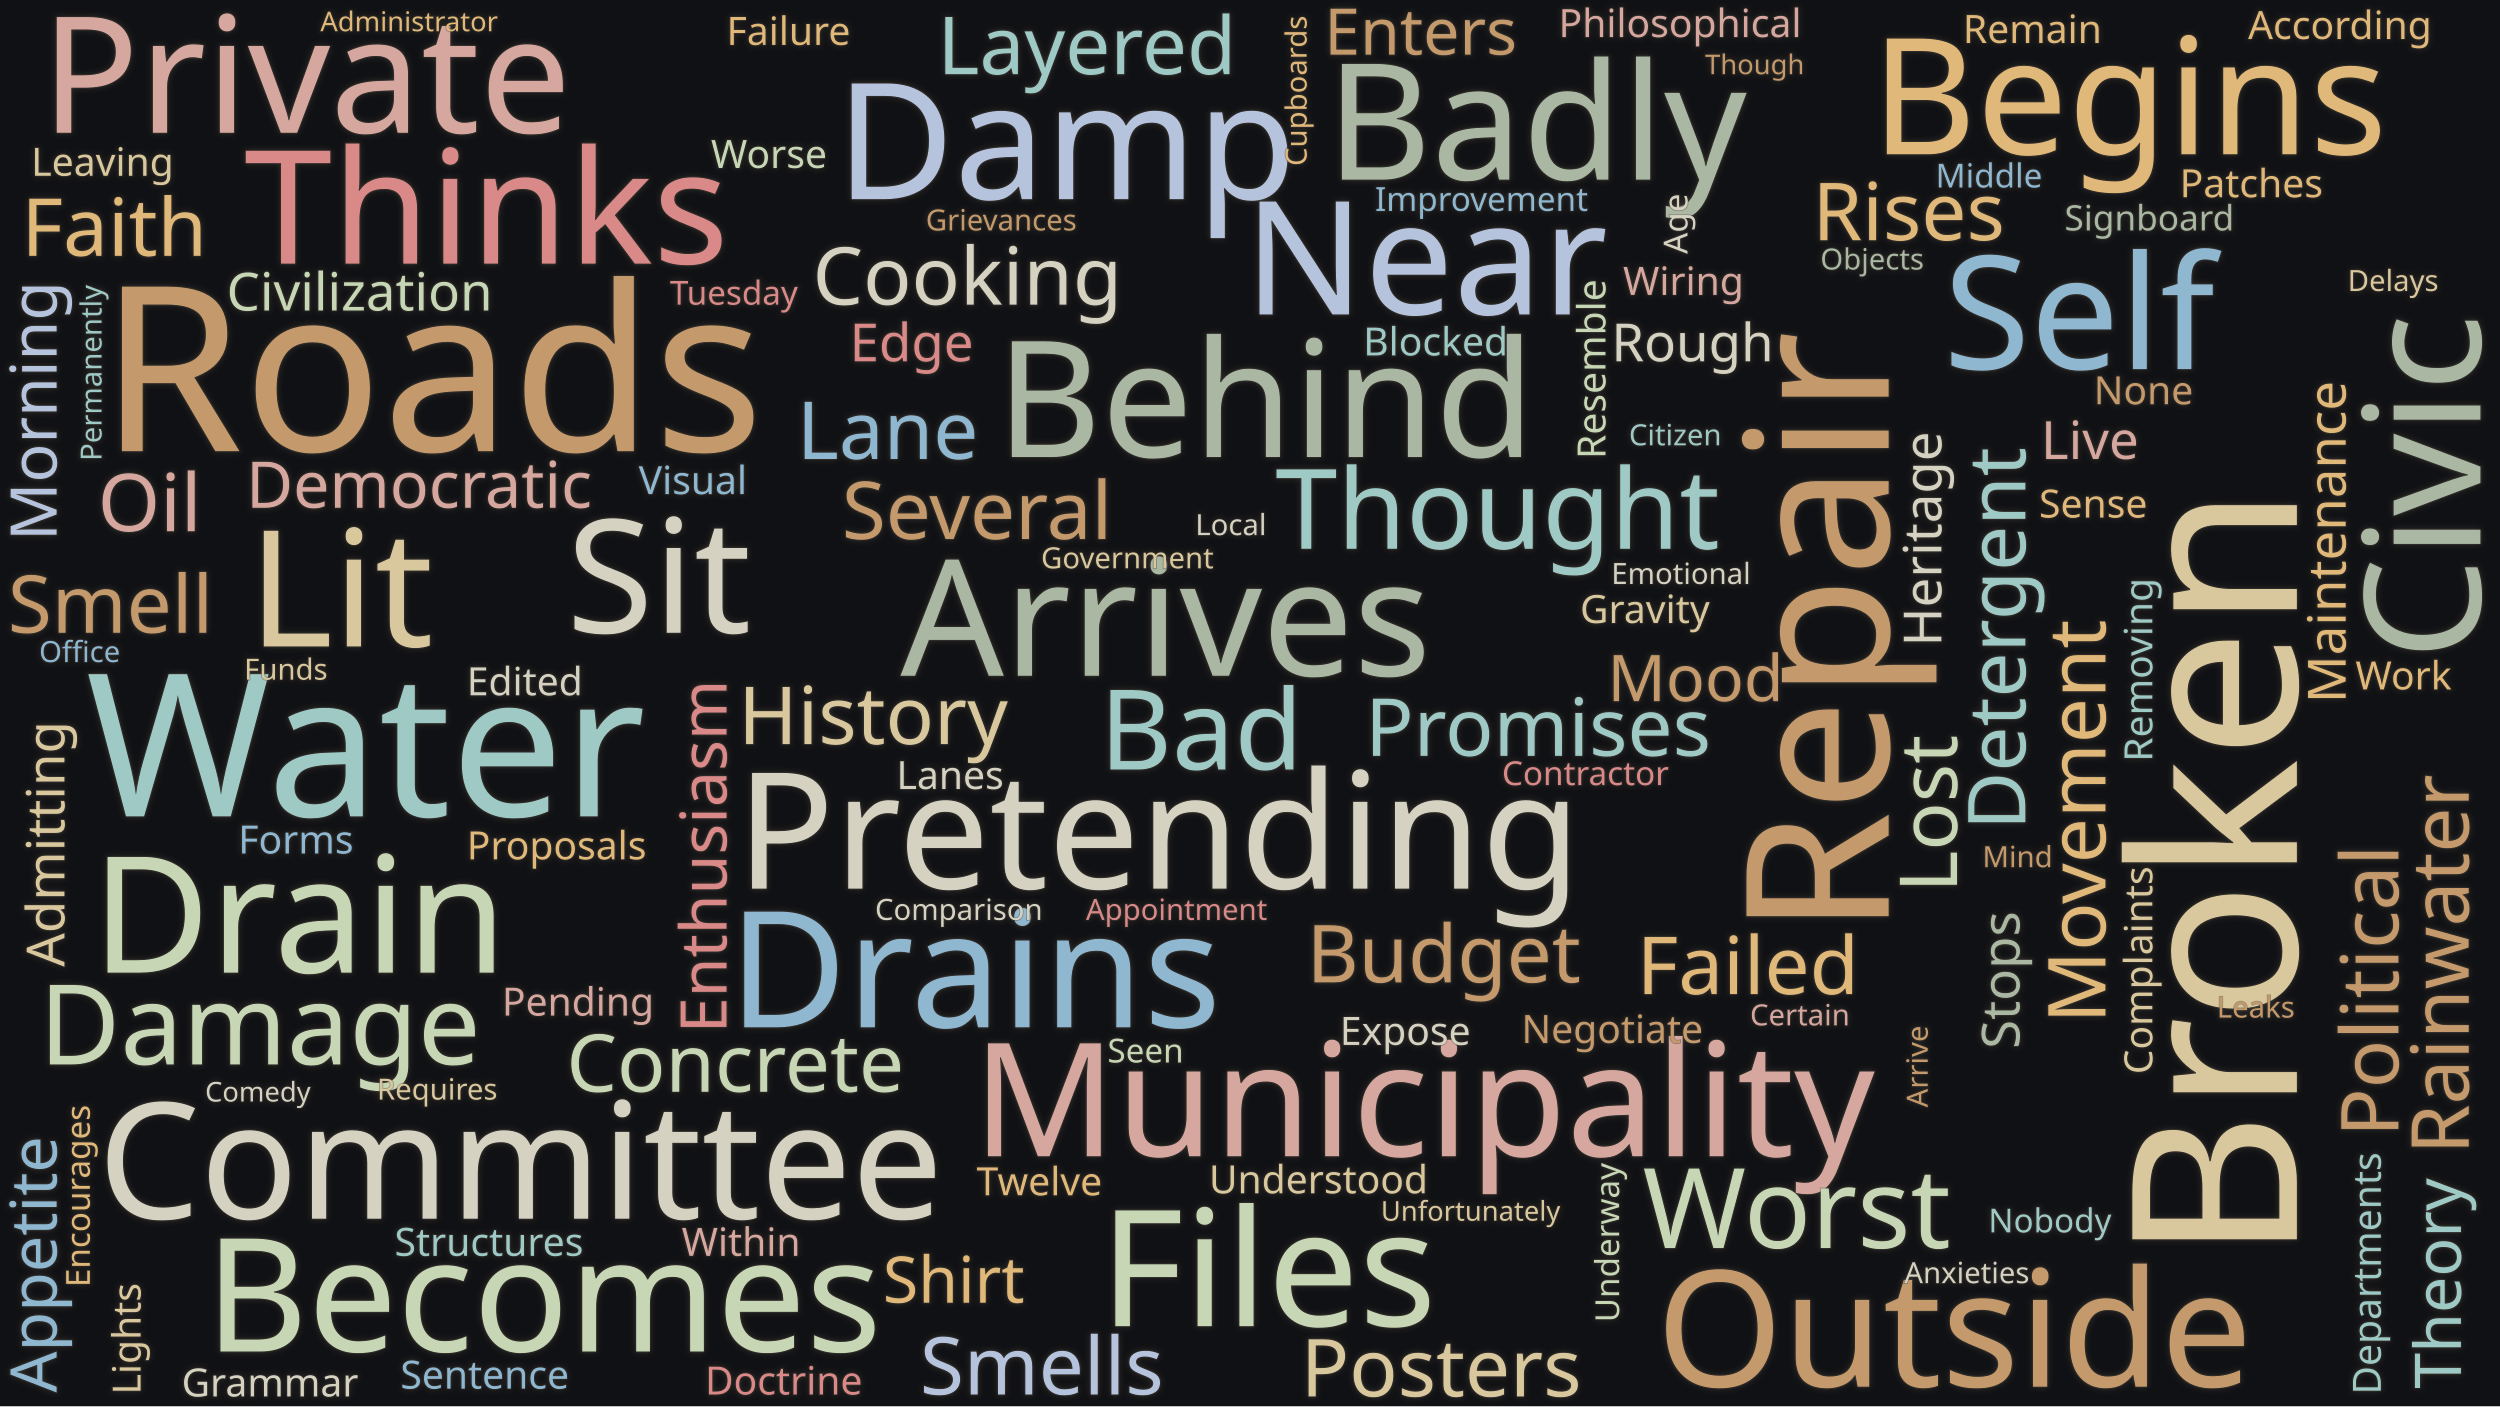
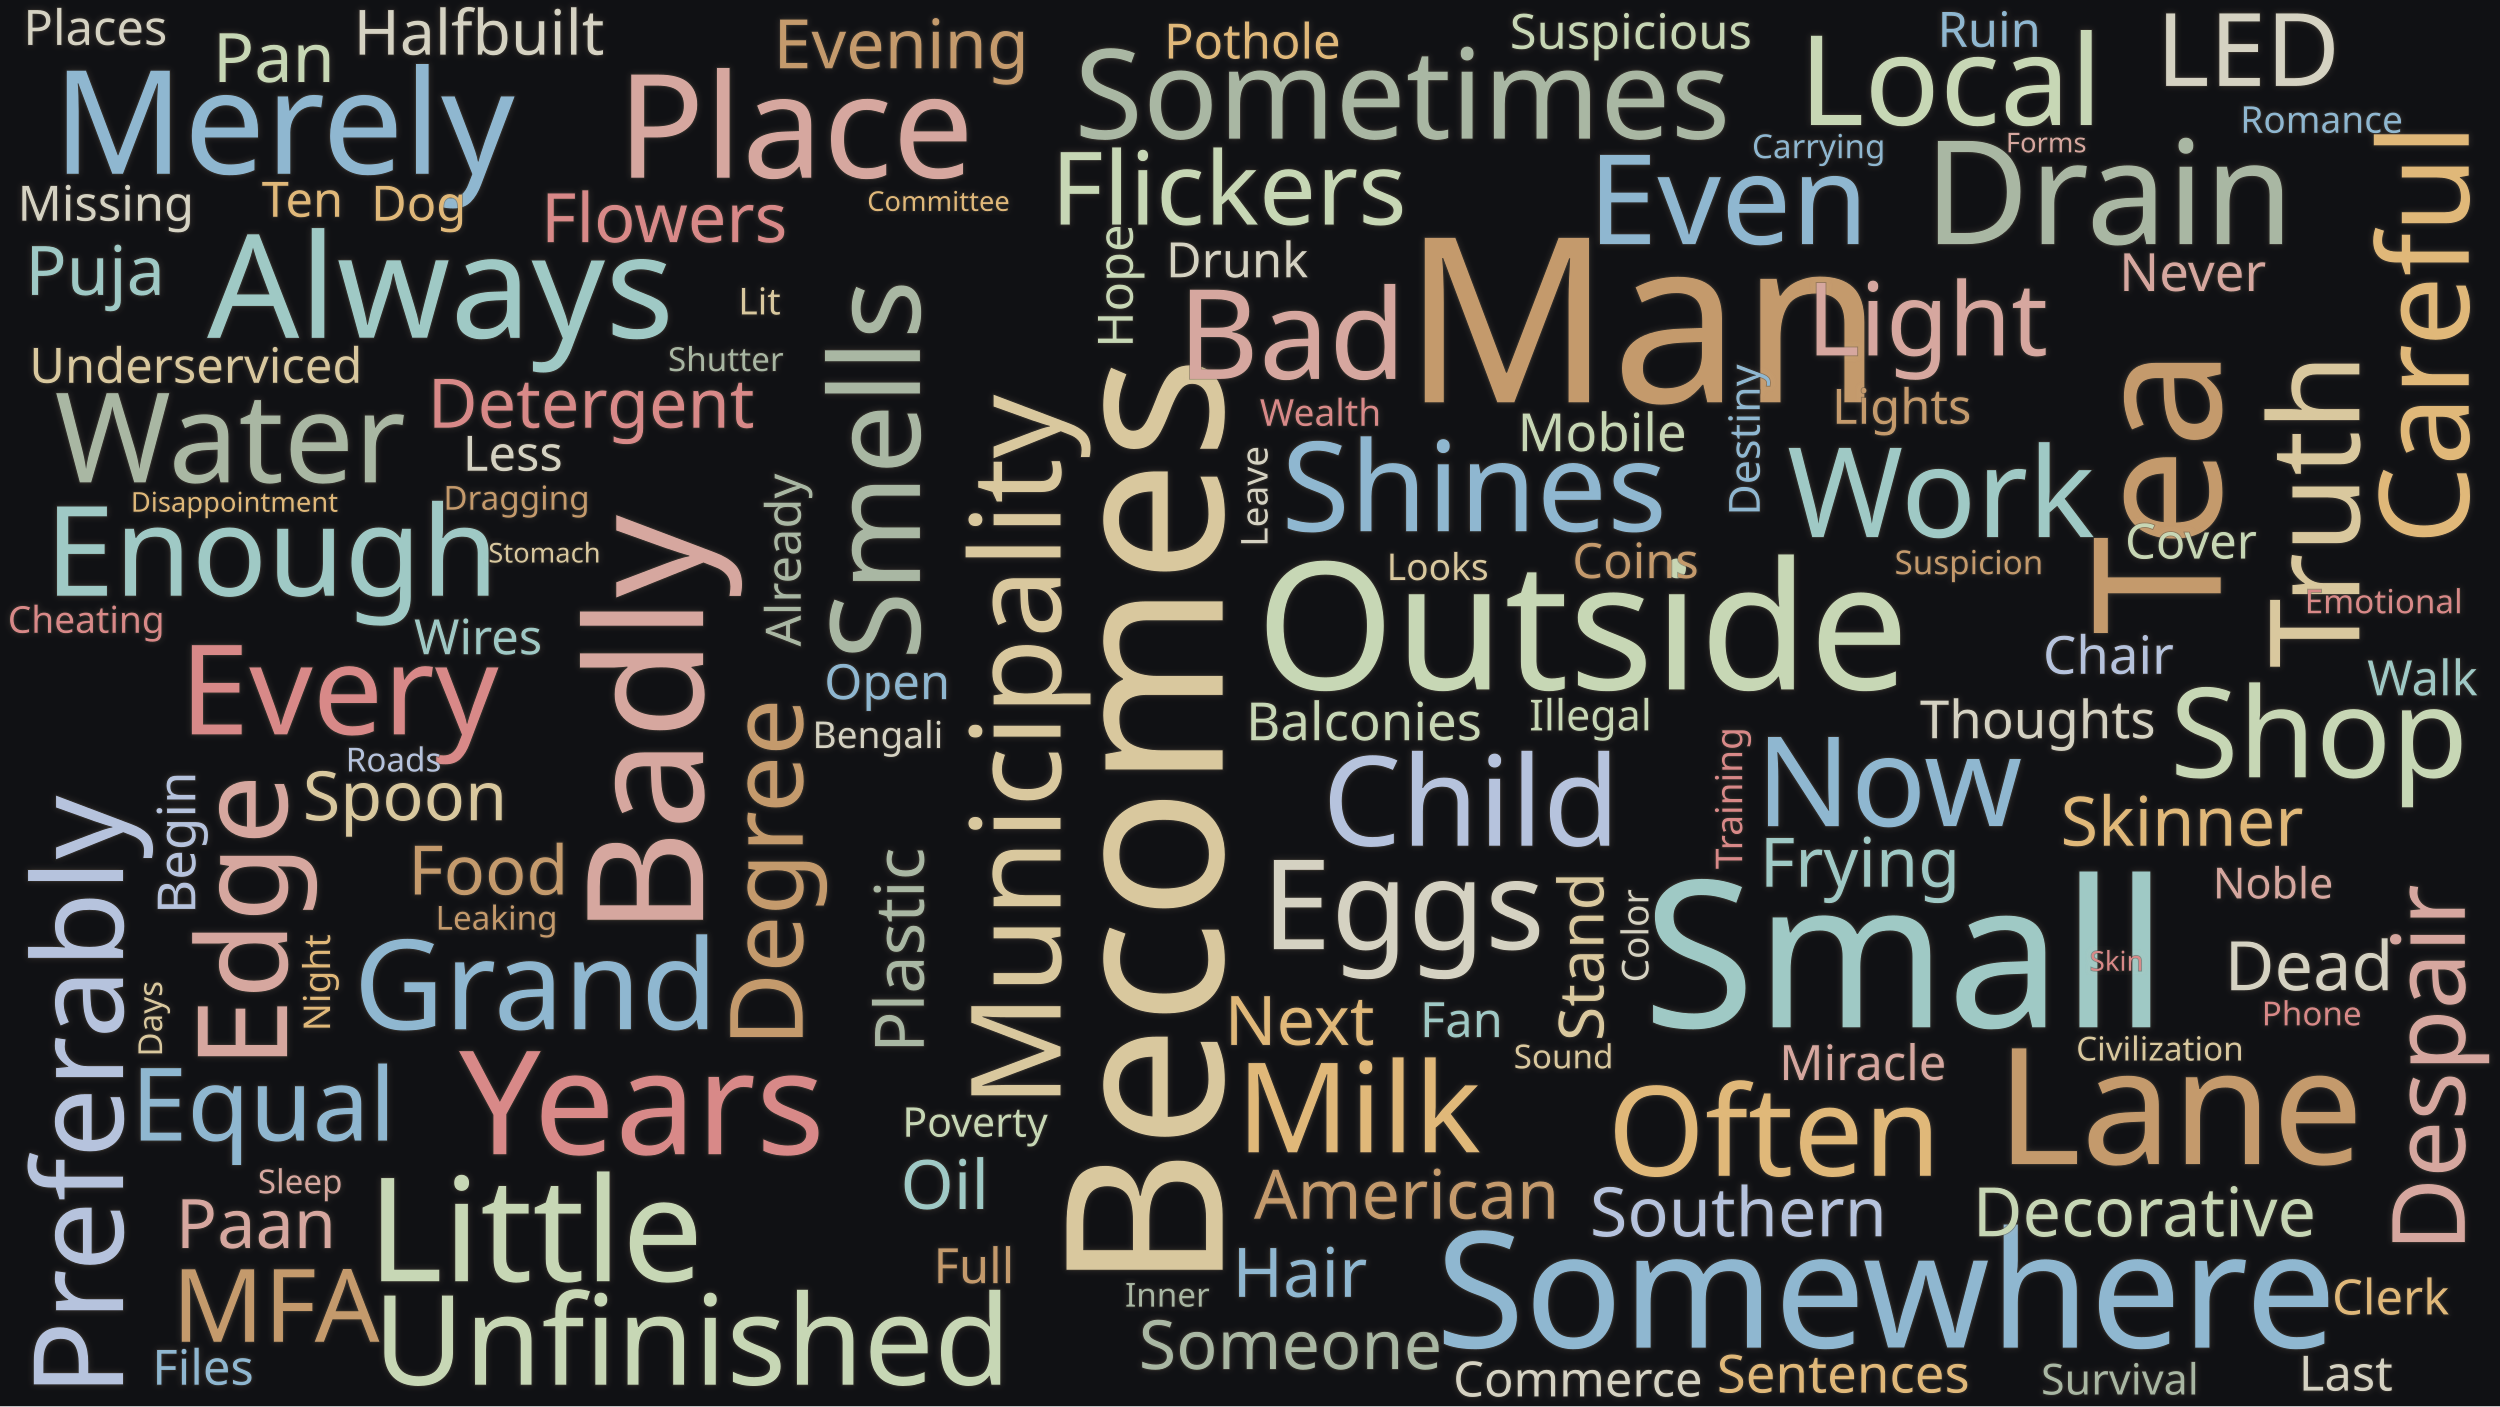
<svg xmlns="http://www.w3.org/2000/svg" role="img" aria-label="The Badly Lit Municipality of Myself" width="1280" height="720">
  <defs>
    <filter id="wordGlow" x="-20%" y="-20%" width="140%" height="140%">
      <feDropShadow dx="0" dy="0" stdDeviation="1.6" flood-color="#d8c7a1" flood-opacity="0.18" />
    </filter>
  </defs>
  <style>text { filter: url(#wordGlow); paint-order: stroke fill; stroke: rgba(16,17,20,.34); stroke-width: .9px; }</style>
  <style>text{font-family:'Droid Sans Mono';font-weight:normal;font-style:normal;}</style>
  <rect width="100%" height="100%" style="fill:#101114" />
-   <text transform="translate(51,231)" font-size="118" style="fill:#c49a6c">Roads</text>
-   <text transform="translate(1176,646) rotate(-90)" font-size="118" style="fill:#d9c89e">Broken</text>
-   <text transform="translate(44,418)" font-size="102" style="fill:#9fc9c5">Water</text>
-   <text transform="translate(967,479) rotate(-90)" font-size="102" style="fill:#c49a6c">Repair</text>
-   <text transform="translate(47,498)" font-size="83" style="fill:#c7d7b5">Drain</text>
-   <text transform="translate(848,710)" font-size="83" style="fill:#c49a6c">Outside</text>
-   <text transform="translate(50,624)" font-size="83" style="fill:#d5d2c2">Committee</text>
-   <text transform="translate(428,102)" font-size="83" style="fill:#b6c3dd">Damp</text>
-   <text transform="translate(563,679)" font-size="83" style="fill:#c7d7b5">Files</text>
-   <text transform="translate(377,455)" font-size="83" style="fill:#d5d2c2">Pretending</text>
-   <text transform="translate(958,79)" font-size="83" style="fill:#e0b879">Begins</text>
-   <text transform="translate(21,68)" font-size="83" style="fill:#d6a79f">Private</text>
-   <text transform="translate(373,526)" font-size="83" style="fill:#8fb7d0">Drains</text>
-   <text transform="translate(461,346)" font-size="83" style="fill:#a9b7a3">Arrives</text>
-   <text transform="translate(510,234)" font-size="83" style="fill:#a9b7a3">Behind</text>
-   <text transform="translate(1270,338) rotate(-90)" font-size="83" style="fill:#a9b7a3">Civic</text>
-   <text transform="translate(679,92)" font-size="83" style="fill:#a9b7a3">Badly</text>
-   <text transform="translate(127,331)" font-size="83" style="fill:#d9c89e">Lit</text>
-   <text transform="translate(498,592)" font-size="81" style="fill:#d6a79f">Municipality</text>
-   <text transform="translate(995,189)" font-size="81" style="fill:#8fb7d0">Self</text>
-   <text transform="translate(105,692)" font-size="81" style="fill:#c7d7b5">Becomes</text>
-   <text transform="translate(290,324)" font-size="81" style="fill:#d5d2c2">Sit</text>
-   <text transform="translate(125,135)" font-size="81" style="fill:#d88988">Thinks</text>
-   <text transform="translate(637,161)" font-size="81" style="fill:#b6c3dd">Near</text>
-   <text transform="translate(653,281)" font-size="57" style="fill:#9fc9c5">Thought</text>
-   <text transform="translate(841,639)" font-size="57" style="fill:#c7d7b5">Worst</text>
-   <text transform="translate(563,394)" font-size="57" style="fill:#9fc9c5">Bad</text>
-   <text transform="translate(20,545)" font-size="57" style="fill:#c7d7b5">Damage</text>
-   <text transform="translate(408,235)" font-size="41" style="fill:#8fb7d0">Lane</text>
-   <text transform="translate(471,714)" font-size="41" style="fill:#b6c3dd">Smells</text>
-   <text transform="translate(838,509)" font-size="41" style="fill:#e0b879">Failed</text>
-   <text transform="translate(431,276)" font-size="41" style="fill:#c49a6c">Several</text>
-   <text transform="translate(480,38)" font-size="41" style="fill:#9fc9c5">Layered</text>
-   <text transform="translate(378,381)" font-size="41" style="fill:#d9c89e">History</text>
-   <text transform="translate(699,387)" font-size="41" style="fill:#9fc9c5">Promises</text>
-   <text transform="translate(1037,425) rotate(-90)" font-size="41" style="fill:#9fc9c5">Detergent</text>
-   <text transform="translate(416,156)" font-size="41" style="fill:#d5d2c2">Cooking</text>
-   <text transform="translate(50,272)" font-size="41" style="fill:#d6a79f">Oil</text>
-   <text transform="translate(290,559)" font-size="41" style="fill:#c7d7b5">Concrete</text>
-   <text transform="translate(1228,582) rotate(-90)" font-size="41" style="fill:#c49a6c">Political</text>
-   <text transform="translate(666,715)" font-size="41" style="fill:#d9c89e">Posters</text>
-   <text transform="translate(669,503)" font-size="41" style="fill:#c49a6c">Budget</text>
-   <text transform="translate(1264,591) rotate(-90)" font-size="41" style="fill:#c49a6c">Rainwater</text>
-   <text transform="translate(1002,457) rotate(-90)" font-size="41" style="fill:#c7d7b5">Lost</text>
-   <text transform="translate(11,131)" font-size="41" style="fill:#e0b879">Faith</text>
-   <text transform="translate(1078,524) rotate(-90)" font-size="41" style="fill:#e0b879">Movement</text>
-   <text transform="translate(4,324)" font-size="41" style="fill:#c49a6c">Smell</text>
-   <text transform="translate(928,123)" font-size="41" style="fill:#e0b879">Rises</text>
-   <text transform="translate(126,260)" font-size="33" style="fill:#d6a79f">Democratic</text>
-   <text transform="translate(372,529) rotate(-90)" font-size="33" style="fill:#d88988">Enthusiasm</text>
-   <text transform="translate(678,28)" font-size="33" style="fill:#c49a6c">Enters</text>
-   <text transform="translate(29,277) rotate(-90)" font-size="33" style="fill:#b6c3dd">Morning</text>
-   <text transform="translate(452,667)" font-size="33" style="fill:#e0b879">Shirt</text>
-   <text transform="translate(29,713) rotate(-90)" font-size="33" style="fill:#8fb7d0">Appetite</text>
-   <text transform="translate(823,359)" font-size="33" style="fill:#c49a6c">Mood</text>
-   <text transform="translate(1260,711) rotate(-90)" font-size="33" style="fill:#9fc9c5">Theory</text>
-   <text transform="translate(116,159)" font-size="27" style="fill:#c7d7b5">Civilization</text>
-   <text transform="translate(1045,235)" font-size="27" style="fill:#d6a79f">Live</text>
-   <text transform="translate(825,185)" font-size="27" style="fill:#d5d2c2">Rough</text>
-   <text transform="translate(435,185)" font-size="27" style="fill:#d88988">Edge</text>
-   <text transform="translate(1034,537) rotate(-90)" font-size="27" style="fill:#a9b7a3">Stops</text>
-   <text transform="translate(994,331) rotate(-90)" font-size="27" style="fill:#d5d2c2">Heritage</text>
-   <text transform="translate(33,495) rotate(-90)" font-size="27" style="fill:#d9c89e">Admitting</text>
-   <text transform="translate(1201,360) rotate(-90)" font-size="27" style="fill:#e0b879">Maintenance</text>
-   <text transform="translate(798,19)" font-size="20" style="fill:#d6a79f">Philosophical</text>
-   <text transform="translate(1044,265)" font-size="20" style="fill:#e0b879">Sense</text>
-   <text transform="translate(239,440)" font-size="20" style="fill:#e0b879">Proposals</text>
-   <text transform="translate(72,714) rotate(-90)" font-size="20" style="fill:#d9c89e">Lights</text>
-   <text transform="translate(1206,353)" font-size="20" style="fill:#e0b879">Work</text>
-   <text transform="translate(1151,20)" font-size="20" style="fill:#e0b879">According</text>
-   <text transform="translate(361,714)" font-size="20" style="fill:#d88988">Doctrine</text>
-   <text transform="translate(779,534)" font-size="20" style="fill:#c49a6c">Negotiate</text>
-   <text transform="translate(809,319)" font-size="20" style="fill:#d9c89e">Gravity</text>
-   <text transform="translate(1116,101)" font-size="20" style="fill:#e0b879">Patches</text>
-   <text transform="translate(16,90)" font-size="20" style="fill:#d9c89e">Leaving</text>
-   <text transform="translate(327,253)" font-size="20" style="fill:#8fb7d0">Visual</text>
-   <text transform="translate(93,715)" font-size="20" style="fill:#d5d2c2">Grammar</text>
-   <text transform="translate(205,711)" font-size="20" style="fill:#8fb7d0">Sentence</text>
-   <text transform="translate(239,356)" font-size="20" style="fill:#d5d2c2">Edited</text>
-   <text transform="translate(500,612)" font-size="20" style="fill:#e0b879">Twelve</text>
-   <text transform="translate(1219,714) rotate(-90)" font-size="20" style="fill:#9fc9c5">Departments</text>
-   <text transform="translate(619,611)" font-size="20" style="fill:#d9c89e">Understood</text>
-   <text transform="translate(1072,207)" font-size="20" style="fill:#c49a6c">None</text>
-   <text transform="translate(372,23)" font-size="20" style="fill:#e0b879">Failure</text>
-   <text transform="translate(822,235) rotate(-90)" font-size="20" style="fill:#c7d7b5">Resemble</text>
-   <text transform="translate(122,437)" font-size="20" style="fill:#8fb7d0">Forms</text>
-   <text transform="translate(349,643)" font-size="20" style="fill:#d6a79f">Within</text>
-   <text transform="translate(459,404)" font-size="20" style="fill:#d5d2c2">Lanes</text>
-   <text transform="translate(698,182)" font-size="20" style="fill:#9fc9c5">Blocked</text>
-   <text transform="translate(1102,550) rotate(-90)" font-size="20" style="fill:#d9c89e">Complaints</text>
-   <text transform="translate(257,520)" font-size="20" style="fill:#d6a79f">Pending</text>
-   <text transform="translate(202,643)" font-size="20" style="fill:#9fc9c5">Structures</text>
-   <text transform="translate(1005,22)" font-size="20" style="fill:#e0b879">Remain</text>
-   <text transform="translate(1102,390) rotate(-90)" font-size="20" style="fill:#9fc9c5">Removing</text>
-   <text transform="translate(686,535)" font-size="20" style="fill:#d5d2c2">Expose</text>
-   <text transform="translate(364,86)" font-size="20" style="fill:#c7d7b5">Worse</text>
-   <text transform="translate(831,151)" font-size="20" style="fill:#d6a79f">Wiring</text>
-   <text transform="translate(1057,118)" font-size="18" style="fill:#a9b7a3">Signboard</text>
-   <text transform="translate(704,108)" font-size="17" style="fill:#8fb7d0">Improvement</text>
-   <text transform="translate(829,677) rotate(-90)" font-size="17" style="fill:#c7d7b5">Underway</text>
-   <text transform="translate(1018,631)" font-size="17" style="fill:#9fc9c5">Nobody</text>
-   <text transform="translate(567,544)" font-size="17" style="fill:#c7d7b5">Seen</text>
-   <text transform="translate(769,402)" font-size="17" style="fill:#d88988">Contractor</text>
-   <text transform="translate(343,156)" font-size="17" style="fill:#d88988">Tuesday</text>
-   <text transform="translate(991,96)" font-size="17" style="fill:#8fb7d0">Middle</text>
-   <text transform="translate(864,130) rotate(-90)" font-size="17" style="fill:#d5d2c2">Age</text>
-   <text transform="translate(46,659) rotate(-90)" font-size="17" style="fill:#e0b879">Encourages</text>
-   <text transform="translate(448,471)" font-size="15" style="fill:#d5d2c2">Comparison</text>
-   <text transform="translate(612,274)" font-size="15" style="fill:#d5d2c2">Local</text>
-   <text transform="translate(533,291)" font-size="15" style="fill:#d9c89e">Government</text>
-   <text transform="translate(1202,149)" font-size="15" style="fill:#d9c89e">Delays</text>
-   <text transform="translate(1135,521)" font-size="15" style="fill:#c49a6c">Leaks</text>
-   <text transform="translate(932,138)" font-size="15" style="fill:#a9b7a3">Objects</text>
-   <text transform="translate(193,563)" font-size="15" style="fill:#d9c89e">Requires</text>
-   <text transform="translate(125,348)" font-size="15" style="fill:#d9c89e">Funds</text>
-   <text transform="translate(1015,444)" font-size="15" style="fill:#c49a6c">Mind</text>
-   <text transform="translate(20,339)" font-size="15" style="fill:#8fb7d0">Office</text>
-   <text transform="translate(474,118)" font-size="15" style="fill:#c49a6c">Grievances</text>
-   <text transform="translate(669,85) rotate(-90)" font-size="15" style="fill:#e0b879">Cupboards</text>
-   <text transform="translate(975,657)" font-size="15" style="fill:#d5d2c2">Anxieties</text>
-   <text transform="translate(987,567) rotate(-90)" font-size="15" style="fill:#c49a6c">Arrive</text>
-   <text transform="translate(556,471)" font-size="15" style="fill:#d88988">Appointment</text>
-   <text transform="translate(896,525)" font-size="15" style="fill:#d6a79f">Certain</text>
-   <text transform="translate(825,299)" font-size="15" style="fill:#d5d2c2">Emotional</text>
-   <text transform="translate(52,236) rotate(-90)" font-size="15" style="fill:#9fc9c5">Permanently</text>
-   <text transform="translate(834,228)" font-size="15" style="fill:#9fc9c5">Citizen</text>
-   <text transform="translate(707,625)" font-size="14" style="fill:#d9c89e">Unfortunately</text>
-   <text transform="translate(164,16)" font-size="14" style="fill:#e0b879">Administrator</text>
-   <text transform="translate(105,564)" font-size="14" style="fill:#d5d2c2">Comedy</text>
-   <text transform="translate(873,38)" font-size="14" style="fill:#c49a6c">Though</text>
+   <text transform="translate(718,206)" font-size="118" style="fill:#c49a6c">Man</text>
+   <text transform="translate(626,661) rotate(-90)" font-size="112" style="fill:#d9c89e">Becomes</text>
+   <text transform="translate(841,526)" font-size="105" style="fill:#9fc9c5">Small</text>
+   <text transform="translate(1137,325) rotate(-90)" font-size="91" style="fill:#c49a6c">Tea</text>
+   <text transform="translate(643,353)" font-size="91" style="fill:#c7d7b5">Outside</text>
+   <text transform="translate(1022,596)" font-size="83" style="fill:#c49a6c">Lane</text>
+   <text transform="translate(735,690)" font-size="83" style="fill:#8fb7d0">Somewhere</text>
+   <text transform="translate(360,479) rotate(-90)" font-size="83" style="fill:#d6a79f">Badly</text>
+   <text transform="translate(188,656)" font-size="74" style="fill:#c7d7b5">Little</text>
+   <text transform="translate(985,125)" font-size="74" style="fill:#a9b7a3">Drain</text>
+   <text transform="translate(316,91)" font-size="74" style="fill:#d6a79f">Place</text>
+   <text transform="translate(235,591)" font-size="74" style="fill:#d88988">Years</text>
+   <text transform="translate(106,173)" font-size="74" style="fill:#9fc9c5">Always</text>
+   <text transform="translate(27,89)" font-size="74" style="fill:#8fb7d0">Merely</text>
+   <text transform="translate(899,423)" font-size="64" style="fill:#8fb7d0">Now</text>
+   <text transform="translate(823,602)" font-size="64" style="fill:#e0b879">Often</text>
+   <text transform="translate(550,71)" font-size="64" style="fill:#a9b7a3">Sometimes</text>
+   <text transform="translate(471,338) rotate(-90)" font-size="64" style="fill:#a9b7a3">Smells</text>
+   <text transform="translate(28,247)" font-size="64" style="fill:#a9b7a3">Water</text>
+   <text transform="translate(543,567) rotate(-90)" font-size="64" style="fill:#d9c89e">Municipality</text>
+   <text transform="translate(147,547) rotate(-90)" font-size="64" style="fill:#d6a79f">Edge</text>
+   <text transform="translate(656,272)" font-size="64" style="fill:#8fb7d0">Shines</text>
+   <text transform="translate(1111,398)" font-size="64" style="fill:#c7d7b5">Shop</text>
+   <text transform="translate(646,486)" font-size="64" style="fill:#d5d2c2">Eggs</text>
+   <text transform="translate(92,376)" font-size="64" style="fill:#d88988">Every</text>
+   <text transform="translate(677,433)" font-size="64" style="fill:#b6c3dd">Child</text>
+   <text transform="translate(915,275)" font-size="64" style="fill:#9fc9c5">Work</text>
+   <text transform="translate(191,709)" font-size="64" style="fill:#c7d7b5">Unfinished</text>
+   <text transform="translate(23,305)" font-size="64" style="fill:#9fc9c5">Enough</text>
+   <text transform="translate(921,64)" font-size="64" style="fill:#c7d7b5">Local</text>
+   <text transform="translate(181,527)" font-size="64" style="fill:#8fb7d0">Grand</text>
+   <text transform="translate(63,715) rotate(-90)" font-size="64" style="fill:#b6c3dd">Preferably</text>
+   <text transform="translate(633,590)" font-size="64" style="fill:#e0b879">Milk</text>
+   <text transform="translate(603,194)" font-size="64" style="fill:#d6a79f">Bad</text>
+   <text transform="translate(1264,279) rotate(-90)" font-size="64" style="fill:#e0b879">Careful</text>
+   <text transform="translate(813,125)" font-size="64" style="fill:#8fb7d0">Even</text>
+   <text transform="translate(1208,342) rotate(-90)" font-size="64" style="fill:#d9c89e">Truth</text>
+   <text transform="translate(1104,44)" font-size="52" style="fill:#d5d2c2">LED</text>
+   <text transform="translate(925,182)" font-size="52" style="fill:#d6a79f">Light</text>
+   <text transform="translate(538,115)" font-size="52" style="fill:#c7d7b5">Flickers</text>
+   <text transform="translate(1262,641) rotate(-90)" font-size="52" style="fill:#d6a79f">Despair</text>
+   <text transform="translate(67,584)" font-size="52" style="fill:#8fb7d0">Equal</text>
+   <text transform="translate(88,687)" font-size="52" style="fill:#c49a6c">MFA</text>
+   <text transform="translate(411,536) rotate(-90)" font-size="52" style="fill:#c49a6c">Degree</text>
+   <text transform="translate(1010,633)" font-size="35" style="fill:#c7d7b5">Decorative</text>
+   <text transform="translate(1055,433)" font-size="35" style="fill:#e0b879">Skinner</text>
+   <text transform="translate(642,624)" font-size="35" style="fill:#c49a6c">American</text>
+   <text transform="translate(209,458)" font-size="35" style="fill:#c49a6c">Food</text>
+   <text transform="translate(583,701)" font-size="35" style="fill:#a9b7a3">Someone</text>
+   <text transform="translate(461,619)" font-size="35" style="fill:#9fc9c5">Oil</text>
+   <text transform="translate(219,219)" font-size="35" style="fill:#d88988">Detergent</text>
+   <text transform="translate(627,535)" font-size="35" style="fill:#e0b879">Next</text>
+   <text transform="translate(13,151)" font-size="35" style="fill:#9fc9c5">Puja</text>
+   <text transform="translate(155,420)" font-size="35" style="fill:#d9c89e">Spoon</text>
+   <text transform="translate(814,633)" font-size="35" style="fill:#b6c3dd">Southern</text>
+   <text transform="translate(631,664)" font-size="35" style="fill:#8fb7d0">Hair</text>
+   <text transform="translate(396,35)" font-size="35" style="fill:#c49a6c">Evening</text>
+   <text transform="translate(901,454)" font-size="35" style="fill:#9fc9c5">Frying</text>
+   <text transform="translate(109,42)" font-size="35" style="fill:#c7d7b5">Pan</text>
+   <text transform="translate(90,639)" font-size="35" style="fill:#d6a79f">Paan</text>
+   <text transform="translate(1139,507)" font-size="35" style="fill:#d5d2c2">Dead</text>
+   <text transform="translate(277,124)" font-size="35" style="fill:#d88988">Flowers</text>
+   <text transform="translate(473,539) rotate(-90)" font-size="35" style="fill:#a9b7a3">Plastic</text>
+   <text transform="translate(181,28)" font-size="32" style="fill:#d5d2c2">Halfbuilt</text>
+   <text transform="translate(821,533) rotate(-90)" font-size="32" style="fill:#d9c89e">Stand</text>
+   <text transform="translate(983,378)" font-size="27" style="fill:#d5d2c2">Thoughts</text>
+   <text transform="translate(1085,149)" font-size="27" style="fill:#d6a79f">Never</text>
+   <text transform="translate(879,713)" font-size="27" style="fill:#e0b879">Sentences</text>
+   <text transform="translate(638,379)" font-size="27" style="fill:#c7d7b5">Balconies</text>
+   <text transform="translate(100,468) rotate(-90)" font-size="27" style="fill:#b6c3dd">Begin</text>
+   <text transform="translate(1046,345)" font-size="27" style="fill:#b6c3dd">Chair</text>
+   <text transform="translate(777,231)" font-size="27" style="fill:#c7d7b5">Mobile</text>
+   <text transform="translate(773,25)" font-size="25" style="fill:#c7d7b5">Suspicious</text>
+   <text transform="translate(478,657)" font-size="25" style="fill:#c49a6c">Full</text>
+   <text transform="translate(1177,712)" font-size="25" style="fill:#d5d2c2">Last</text>
+   <text transform="translate(596,30)" font-size="25" style="fill:#e0b879">Pothole</text>
+   <text transform="translate(1194,673)" font-size="25" style="fill:#e0b879">Clerk</text>
+   <text transform="translate(911,553)" font-size="25" style="fill:#d6a79f">Miracle</text>
+   <text transform="translate(237,241)" font-size="25" style="fill:#d5d2c2">Less</text>
+   <text transform="translate(78,709)" font-size="25" style="fill:#8fb7d0">Files</text>
+   <text transform="translate(9,113)" font-size="25" style="fill:#d5d2c2">Missing</text>
+   <text transform="translate(212,335)" font-size="25" style="fill:#9fc9c5">Wires</text>
+   <text transform="translate(727,531)" font-size="25" style="fill:#9fc9c5">Fan</text>
+   <text transform="translate(15,196)" font-size="25" style="fill:#d9c89e">Underserviced</text>
+   <text transform="translate(938,217)" font-size="25" style="fill:#c49a6c">Lights</text>
+   <text transform="translate(190,113)" font-size="25" style="fill:#e0b879">Dog</text>
+   <text transform="translate(580,178) rotate(-90)" font-size="25" style="fill:#c7d7b5">Hope</text>
+   <text transform="translate(422,358)" font-size="25" style="fill:#8fb7d0">Open</text>
+   <text transform="translate(805,296)" font-size="25" style="fill:#c49a6c">Coins</text>
+   <text transform="translate(12,23)" font-size="25" style="fill:#d5d2c2">Places</text>
+   <text transform="translate(1088,286)" font-size="25" style="fill:#c7d7b5">Cover</text>
+   <text transform="translate(992,24)" font-size="25" style="fill:#8fb7d0">Ruin</text>
+   <text transform="translate(410,331) rotate(-90)" font-size="25" style="fill:#a9b7a3">Already</text>
+   <text transform="translate(597,142)" font-size="25" style="fill:#d5d2c2">Drunk</text>
+   <text transform="translate(134,111)" font-size="25" style="fill:#e0b879">Ten</text>
+   <text transform="translate(1212,356)" font-size="25" style="fill:#9fc9c5">Walk</text>
+   <text transform="translate(744,715)" font-size="25" style="fill:#d5d2c2">Commerce</text>
+   <text transform="translate(783,374)" font-size="22" style="fill:#c7d7b5">Illegal</text>
+   <text transform="translate(1133,460)" font-size="22" style="fill:#d6a79f">Noble</text>
+   <text transform="translate(1045,714)" font-size="22" style="fill:#a9b7a3">Survival</text>
+   <text transform="translate(901,264) rotate(-90)" font-size="22" style="fill:#8fb7d0">Destiny</text>
+   <text transform="translate(462,582)" font-size="21" style="fill:#c7d7b5">Poverty</text>
+   <text transform="translate(4,324)" font-size="19" style="fill:#d88988">Cheating</text>
+   <text transform="translate(892,445) rotate(-90)" font-size="19" style="fill:#d88988">Training</text>
+   <text transform="translate(645,218)" font-size="19" style="fill:#d88988">Wealth</text>
+   <text transform="translate(1147,68)" font-size="19" style="fill:#8fb7d0">Romance</text>
+   <text transform="translate(649,280) rotate(-90)" font-size="19" style="fill:#d5d2c2">Leave</text>
+   <text transform="translate(169,528) rotate(-90)" font-size="19" style="fill:#e0b879">Night</text>
+   <text transform="translate(844,503) rotate(-90)" font-size="19" style="fill:#d5d2c2">Color</text>
+   <text transform="translate(416,383)" font-size="19" style="fill:#d5d2c2">Bengali</text>
+   <text transform="translate(710,297)" font-size="19" style="fill:#d9c89e">Looks</text>
+   <text transform="translate(378,161)" font-size="19" style="fill:#d9c89e">Lit</text>
+   <text transform="translate(970,294)" font-size="17" style="fill:#c49a6c">Suspicion</text>
+   <text transform="translate(342,190)" font-size="17" style="fill:#a9b7a3">Shutter</text>
+   <text transform="translate(775,547)" font-size="17" style="fill:#d9c89e">Sound</text>
+   <text transform="translate(1063,543)" font-size="17" style="fill:#d9c89e">Civilization</text>
+   <text transform="translate(227,261)" font-size="17" style="fill:#c49a6c">Dragging</text>
+   <text transform="translate(897,81)" font-size="17" style="fill:#8fb7d0">Carrying</text>
+   <text transform="translate(223,476)" font-size="17" style="fill:#c49a6c">Leaking</text>
+   <text transform="translate(83,541) rotate(-90)" font-size="17" style="fill:#d9c89e">Days</text>
+   <text transform="translate(576,669)" font-size="17" style="fill:#a9b7a3">Inner</text>
+   <text transform="translate(177,395)" font-size="17" style="fill:#b6c3dd">Roads</text>
+   <text transform="translate(1180,314)" font-size="17" style="fill:#d88988">Emotional</text>
+   <text transform="translate(132,611)" font-size="17" style="fill:#d6a79f">Sleep</text>
+   <text transform="translate(1158,525)" font-size="17" style="fill:#d88988">Phone</text>
+   <text transform="translate(67,262)" font-size="14" style="fill:#e0b879">Disappointment</text>
+   <text transform="translate(250,288)" font-size="14" style="fill:#d9c89e">Stomach</text>
+   <text transform="translate(1027,78)" font-size="14" style="fill:#d6a79f">Forms</text>
+   <text transform="translate(444,108)" font-size="14" style="fill:#e0b879">Committee</text>
+   <text transform="translate(1070,497)" font-size="14" style="fill:#d88988">Skin</text>
</svg>
